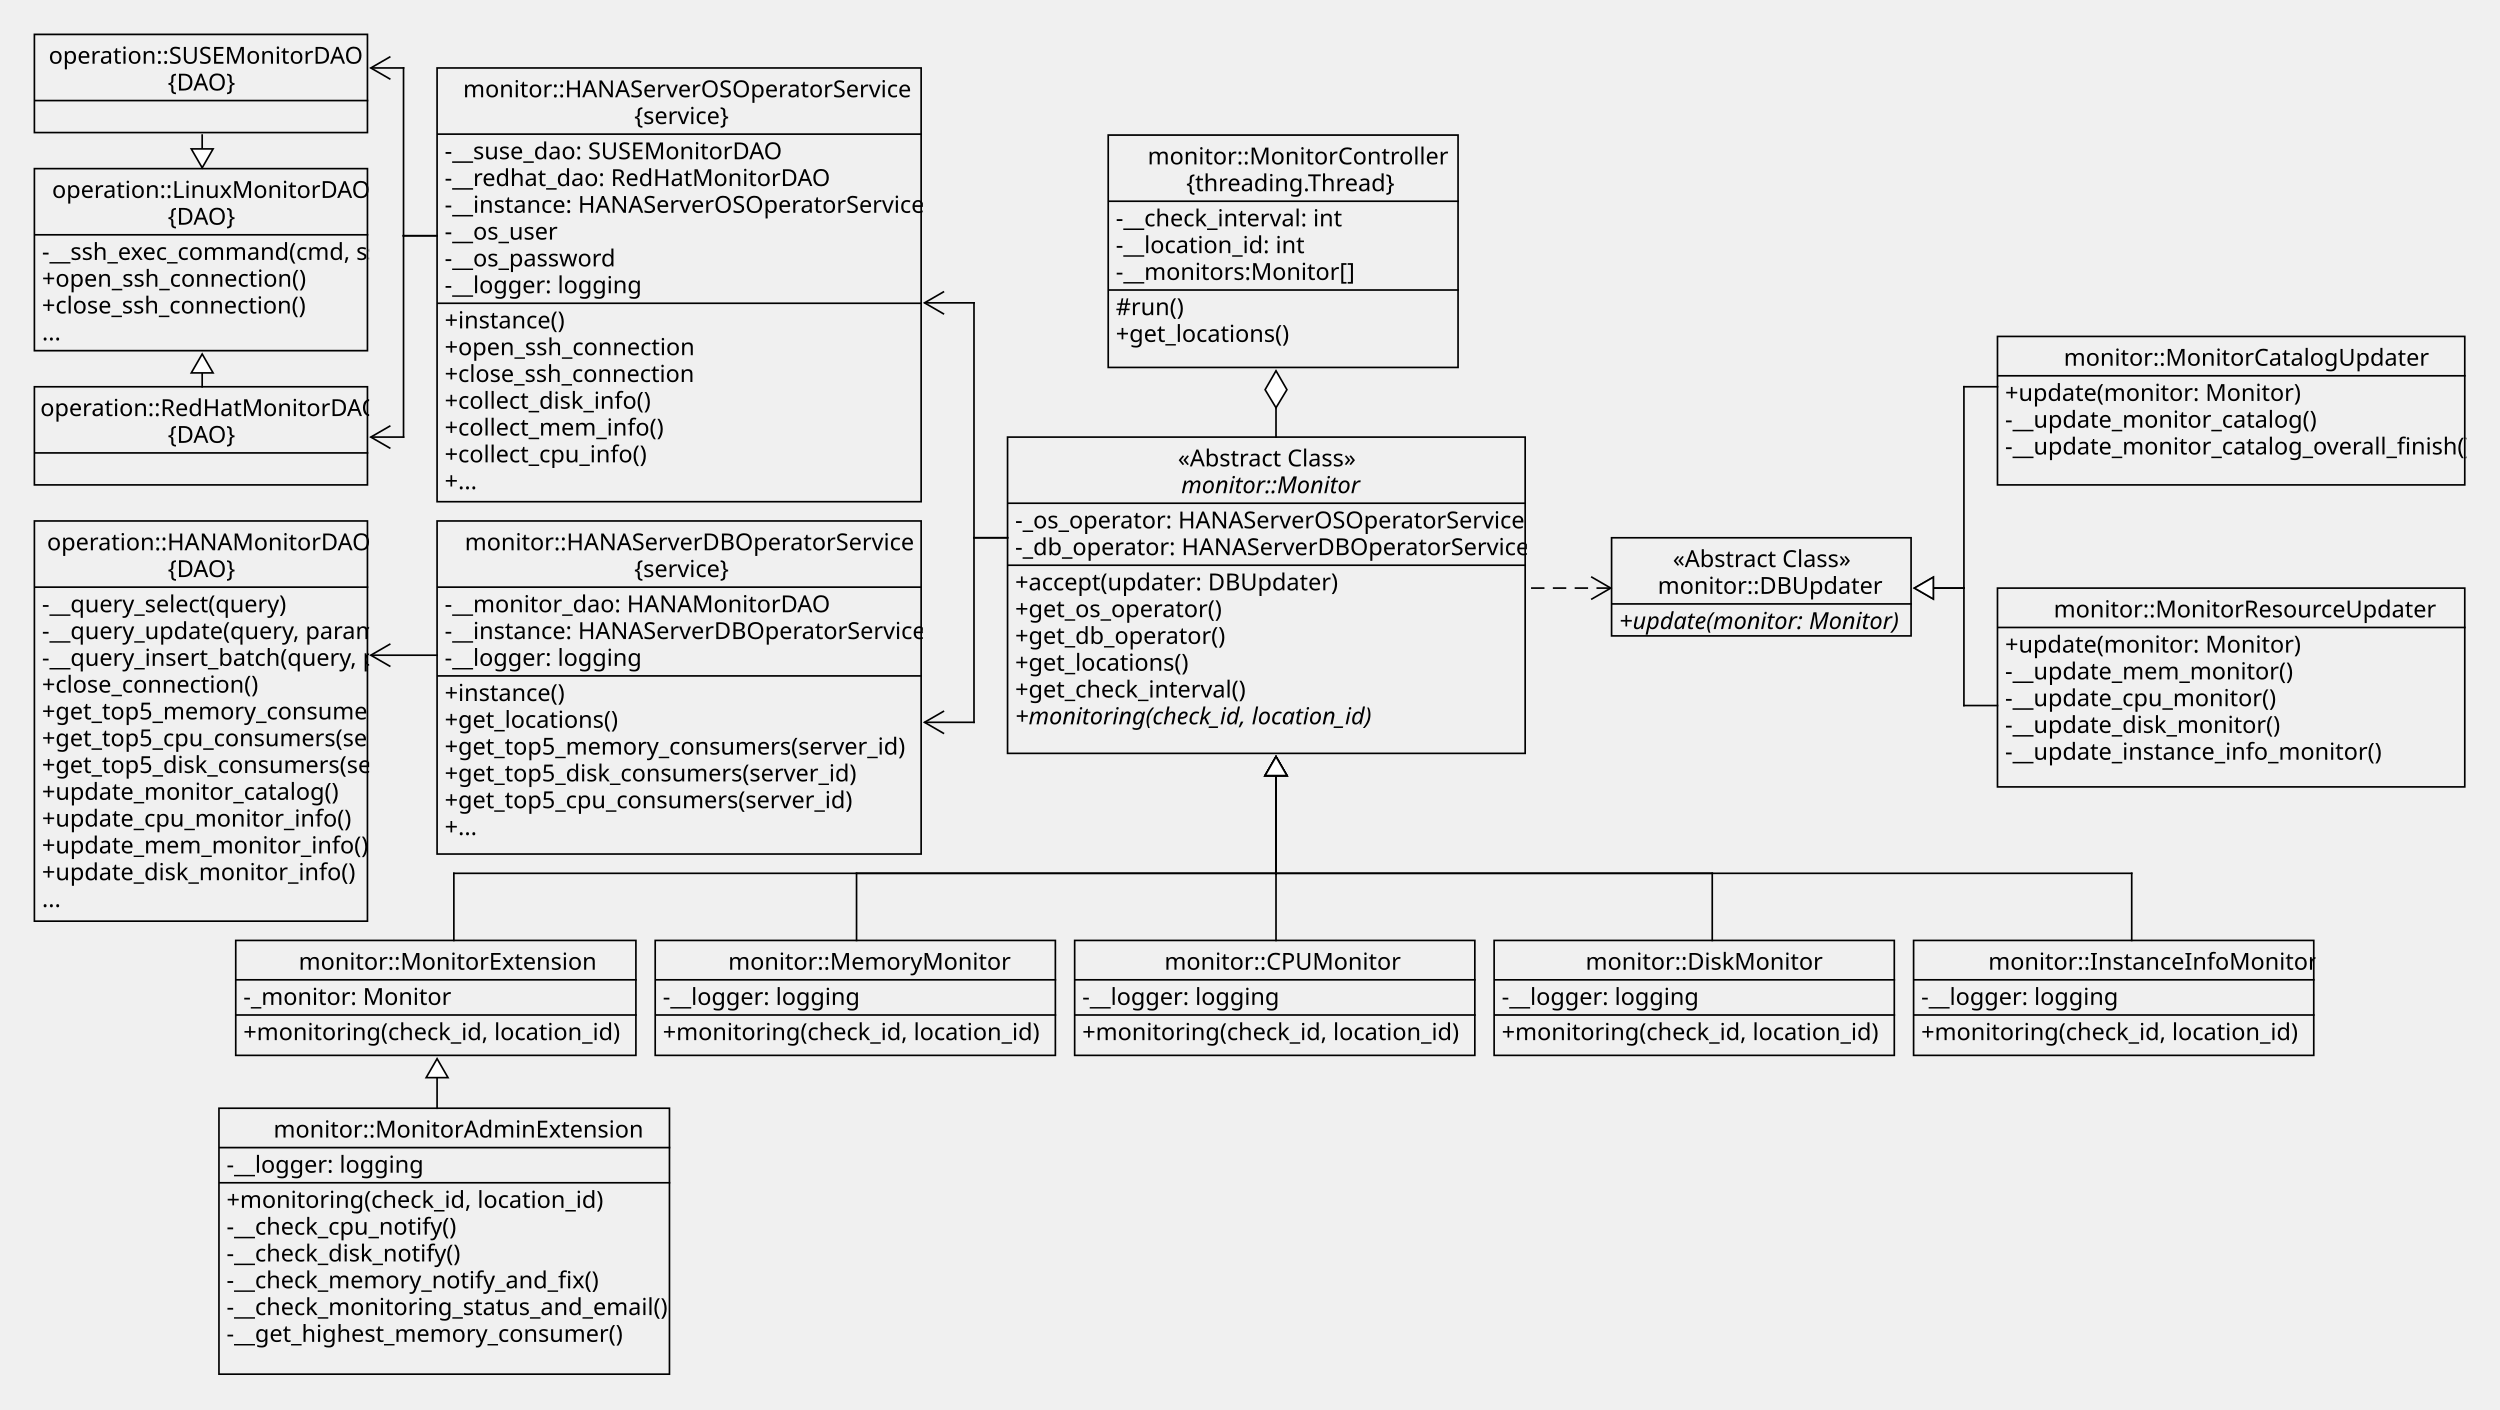
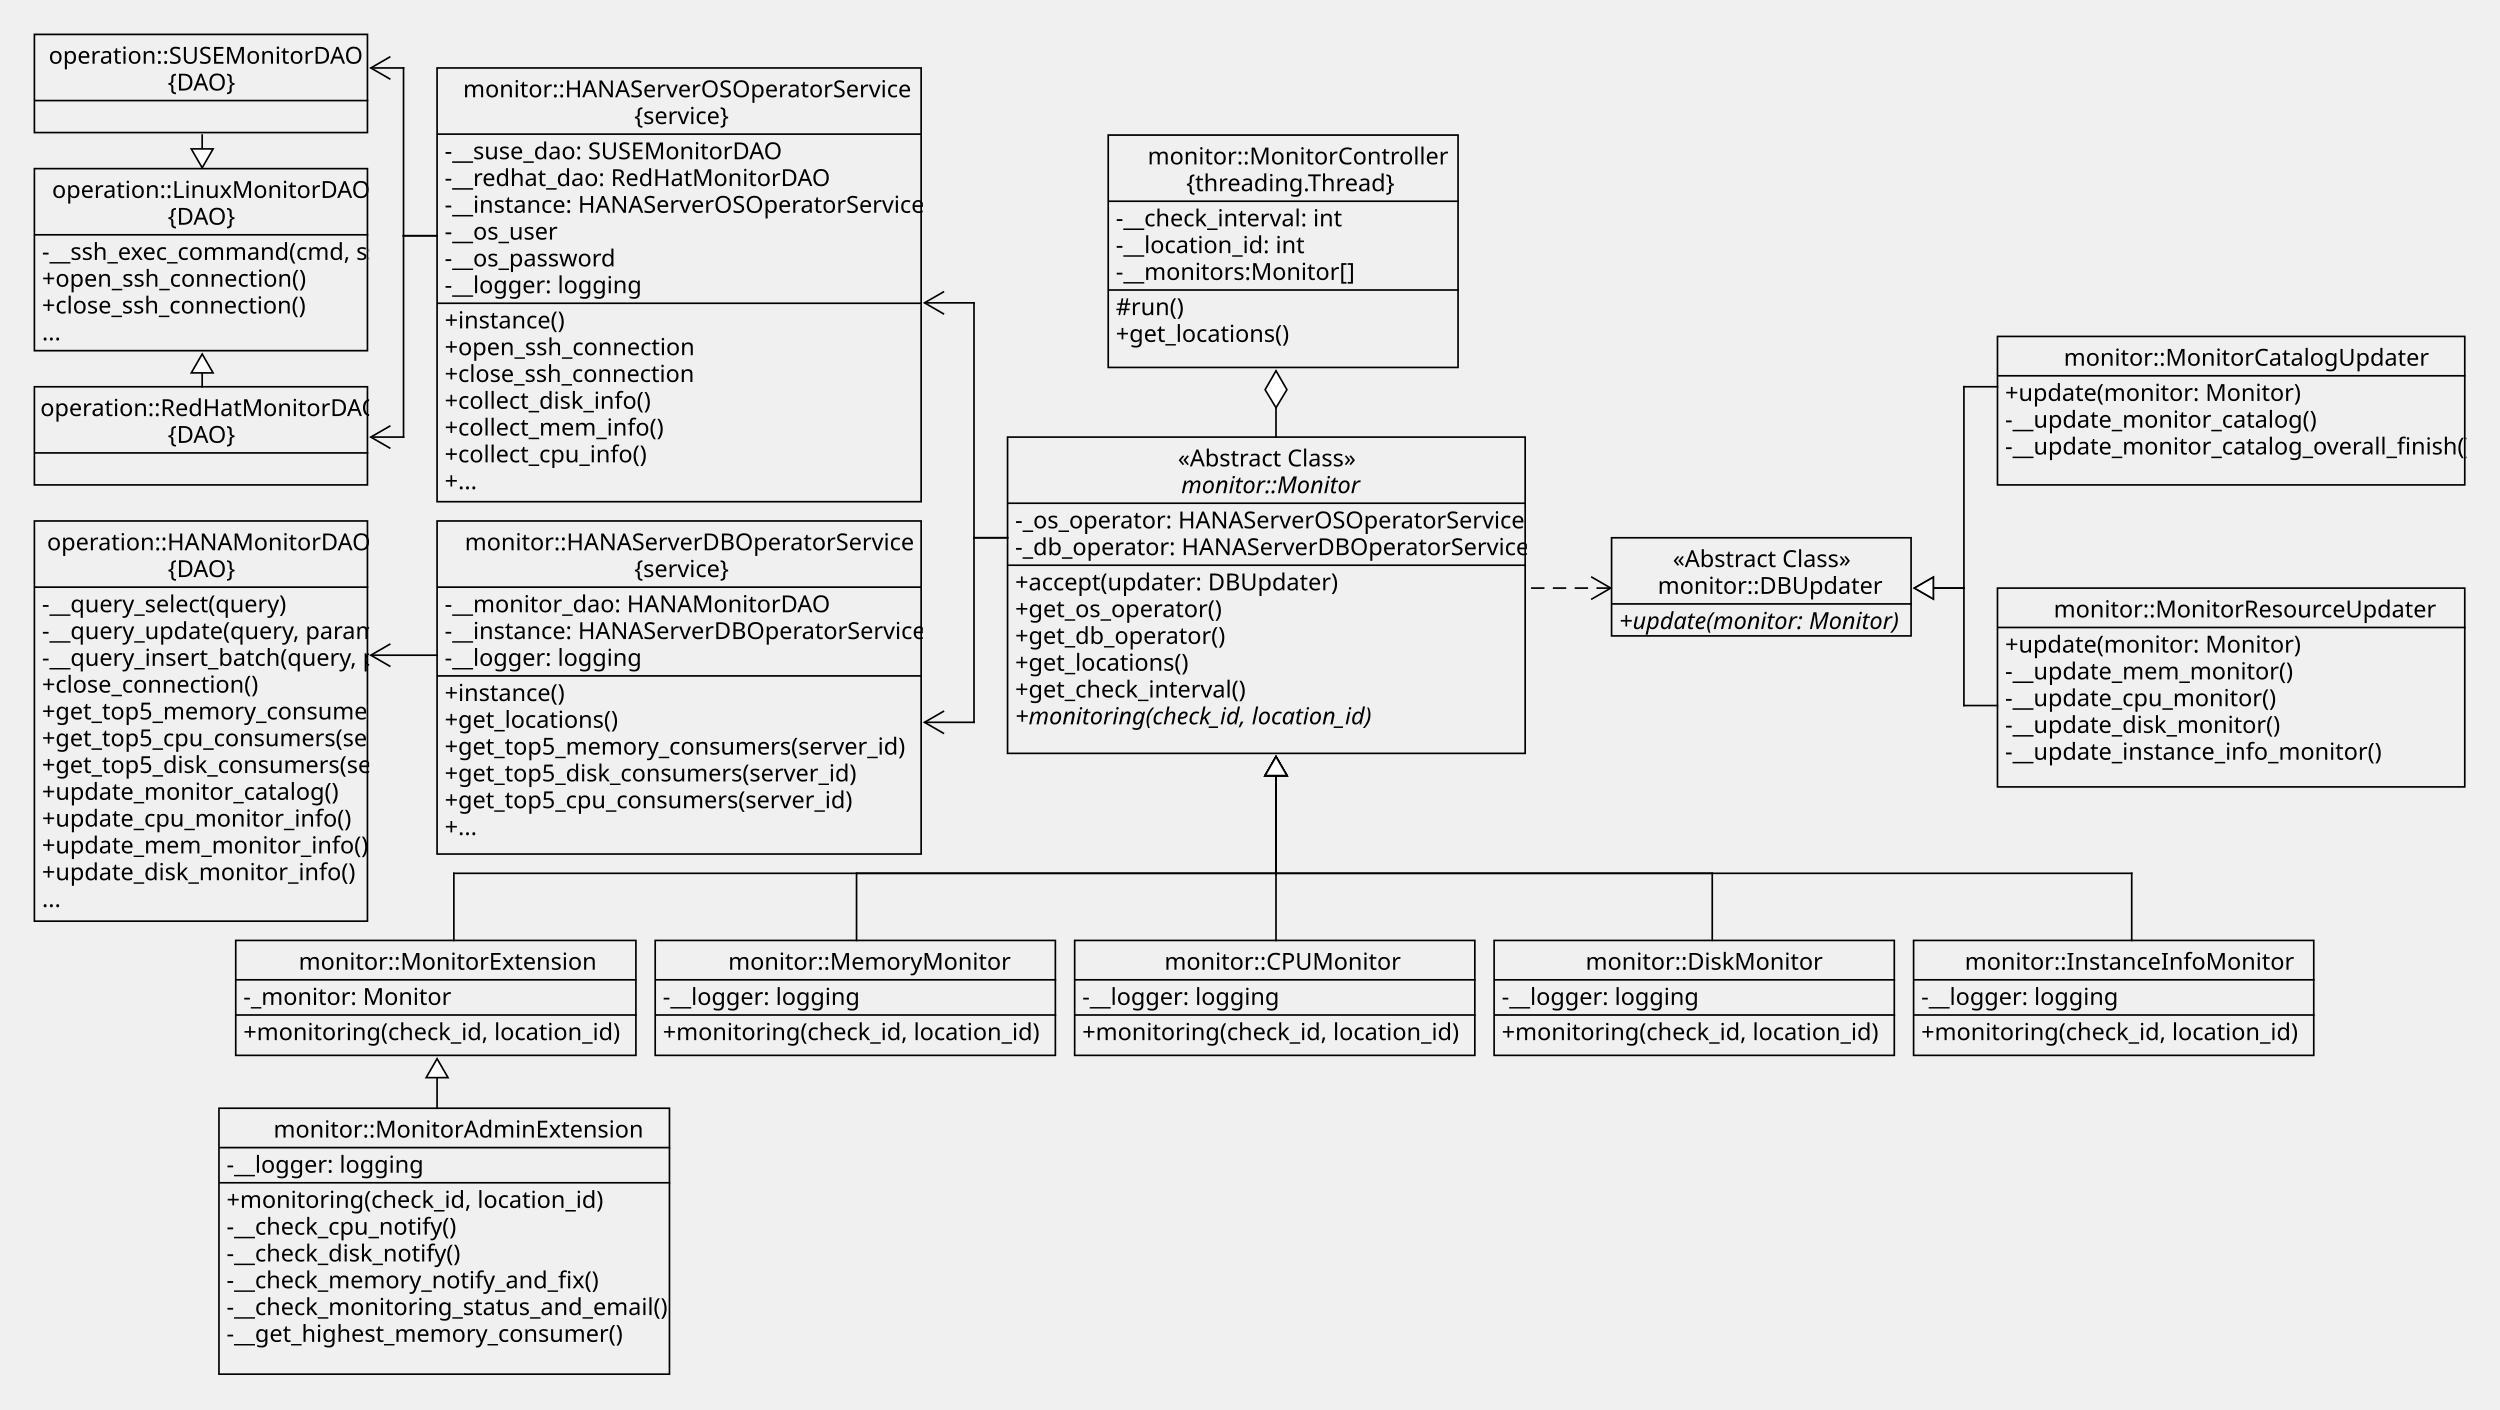
<svg xmlns="http://www.w3.org/2000/svg" fill-opacity="1" color-rendering="auto" color-interpolation="auto" text-rendering="auto" stroke="black" stroke-linecap="square" width="1490" stroke-miterlimit="10" shape-rendering="auto" stroke-opacity="1" fill="black" stroke-dasharray="none" font-weight="normal" stroke-width="1" viewBox="80 40 1490 840" height="840" font-family="'Dialog'" font-style="normal" stroke-linejoin="miter" font-size="12px" stroke-dashoffset="0" image-rendering="auto">
  <defs id="genericDefs" />
  <g>
    <defs id="defs1">
      <clipPath clipPathUnits="userSpaceOnUse" id="clipPath1">
        <path d="M0 0 L2147483647 0 L2147483647 2147483647 L0 2147483647 L0 0 Z" />
      </clipPath>
      <clipPath clipPathUnits="userSpaceOnUse" id="clipPath2">
        <path d="M0 0 L0 60 L200 60 L200 0 Z" />
      </clipPath>
      <clipPath clipPathUnits="userSpaceOnUse" id="clipPath3">
        <path d="M0 0 L0 240 L200 240 L200 0 Z" />
      </clipPath>
      <clipPath clipPathUnits="userSpaceOnUse" id="clipPath4">
        <path d="M0 0 L0 110 L200 110 L200 0 Z" />
      </clipPath>
      <clipPath clipPathUnits="userSpaceOnUse" id="clipPath5">
        <path d="M0 0 L0 200 L290 200 L290 0 Z" />
      </clipPath>
      <clipPath clipPathUnits="userSpaceOnUse" id="clipPath6">
        <path d="M0 0 L0 260 L290 260 L290 0 Z" />
      </clipPath>
      <clipPath clipPathUnits="userSpaceOnUse" id="clipPath7">
        <path d="M0 0 L0 120 L280 120 L280 0 Z" />
      </clipPath>
      <clipPath clipPathUnits="userSpaceOnUse" id="clipPath8">
        <path d="M0 0 L0 90 L280 90 L280 0 Z" />
      </clipPath>
      <clipPath clipPathUnits="userSpaceOnUse" id="clipPath9">
        <path d="M0 0 L0 60 L180 60 L180 0 Z" />
      </clipPath>
      <clipPath clipPathUnits="userSpaceOnUse" id="clipPath10">
        <path d="M0 0 L0 160 L270 160 L270 0 Z" />
      </clipPath>
      <clipPath clipPathUnits="userSpaceOnUse" id="clipPath11">
        <path d="M0 0 L0 70 L240 70 L240 0 Z" />
      </clipPath>
      <clipPath clipPathUnits="userSpaceOnUse" id="clipPath12">
        <path d="M0 0 L0 140 L210 140 L210 0 Z" />
      </clipPath>
      <clipPath clipPathUnits="userSpaceOnUse" id="clipPath13">
        <path d="M0 0 L0 190 L310 190 L310 0 Z" />
      </clipPath>
      <clipPath clipPathUnits="userSpaceOnUse" id="clipPath14">
        <path d="M0 0 L0 50 L30 50 L30 0 Z" />
      </clipPath>
      <clipPath clipPathUnits="userSpaceOnUse" id="clipPath15">
        <path d="M0 0 L0 30 L30 30 L30 0 Z" />
      </clipPath>
      <clipPath clipPathUnits="userSpaceOnUse" id="clipPath16">
        <path d="M0 0 L0 130 L70 130 L70 0 Z" />
      </clipPath>
      <clipPath clipPathUnits="userSpaceOnUse" id="clipPath17">
        <path d="M0 0 L0 150 L70 150 L70 0 Z" />
      </clipPath>
      <clipPath clipPathUnits="userSpaceOnUse" id="clipPath18">
        <path d="M0 0 L0 30 L70 30 L70 0 Z" />
      </clipPath>
      <clipPath clipPathUnits="userSpaceOnUse" id="clipPath19">
        <path d="M0 0 L0 140 L80 140 L80 0 Z" />
      </clipPath>
      <clipPath clipPathUnits="userSpaceOnUse" id="clipPath20">
        <path d="M0 0 L0 170 L80 170 L80 0 Z" />
      </clipPath>
      <clipPath clipPathUnits="userSpaceOnUse" id="clipPath21">
        <path d="M0 0 L0 100 L80 100 L80 0 Z" />
      </clipPath>
      <clipPath clipPathUnits="userSpaceOnUse" id="clipPath22">
        <path d="M0 0 L0 150 L80 150 L80 0 Z" />
      </clipPath>
      <clipPath clipPathUnits="userSpaceOnUse" id="clipPath23">
        <path d="M0 0 L0 30 L80 30 L80 0 Z" />
      </clipPath>
      <clipPath clipPathUnits="userSpaceOnUse" id="clipPath24">
        <path d="M0 0 L0 60 L30 60 L30 0 Z" />
      </clipPath>
      <clipPath clipPathUnits="userSpaceOnUse" id="clipPath25">
        <path d="M0 0 L0 140 L520 140 L520 0 Z" />
      </clipPath>
      <clipPath clipPathUnits="userSpaceOnUse" id="clipPath26">
        <path d="M0 0 L0 70 L30 70 L30 0 Z" />
      </clipPath>
      <clipPath clipPathUnits="userSpaceOnUse" id="clipPath27">
        <path d="M0 0 L0 140 L290 140 L290 0 Z" />
      </clipPath>
      <clipPath clipPathUnits="userSpaceOnUse" id="clipPath28">
        <path d="M0 0 L0 140 L30 140 L30 0 Z" />
      </clipPath>
      <clipPath clipPathUnits="userSpaceOnUse" id="clipPath29">
        <path d="M0 0 L0 140 L540 140 L540 0 Z" />
      </clipPath>
      <clipPath clipPathUnits="userSpaceOnUse" id="clipPath30">
        <path d="M0 0 L0 140 L280 140 L280 0 Z" />
      </clipPath>
    </defs>
    <g fill="rgb(255,255,255)" fill-opacity="0" transform="translate(100,270)" stroke-opacity="0" stroke="rgb(255,255,255)">
      <rect x="0.5" width="198.5" height="58.5" y="0.5" clip-path="url(#clipPath2)" stroke="none" />
    </g>
    <g transform="translate(100,270)">
      <rect fill="none" x="0.5" width="198.5" height="58.5" y="0.5" clip-path="url(#clipPath2)" />
      <text x="4" font-size="14px" y="17.969" clip-path="url(#clipPath2)" font-family="sans-serif" stroke="none" xml:space="preserve">operation::RedHatMonitorDAO</text>
      <text x="80" font-size="14px" y="33.938" clip-path="url(#clipPath2)" font-family="sans-serif" stroke="none" xml:space="preserve">{DAO}</text>
      <path fill="none" d="M1 39.938 L199 39.938" clip-path="url(#clipPath2)" />
    </g>
    <g fill="rgb(255,255,255)" fill-opacity="0" transform="translate(100,60)" stroke-opacity="0" stroke="rgb(255,255,255)">
      <rect x="0.5" width="198.5" height="58.5" y="0.5" clip-path="url(#clipPath2)" stroke="none" />
    </g>
    <g transform="translate(100,60)">
      <rect fill="none" x="0.5" width="198.5" height="58.5" y="0.5" clip-path="url(#clipPath2)" />
      <text x="9" font-size="14px" y="17.969" clip-path="url(#clipPath2)" font-family="sans-serif" stroke="none" xml:space="preserve">operation::SUSEMonitorDAO</text>
      <text x="80" font-size="14px" y="33.938" clip-path="url(#clipPath2)" font-family="sans-serif" stroke="none" xml:space="preserve">{DAO}</text>
      <path fill="none" d="M1 39.938 L199 39.938" clip-path="url(#clipPath2)" />
    </g>
    <g fill="rgb(255,255,255)" fill-opacity="0" transform="translate(100,350)" stroke-opacity="0" stroke="rgb(255,255,255)">
      <rect x="0.5" width="198.5" height="238.5" y="0.5" clip-path="url(#clipPath3)" stroke="none" />
    </g>
    <g transform="translate(100,350)">
      <rect fill="none" x="0.5" width="198.5" height="238.5" y="0.5" clip-path="url(#clipPath3)" />
      <text x="8" font-size="14px" y="17.969" clip-path="url(#clipPath3)" font-family="sans-serif" stroke="none" xml:space="preserve">operation::HANAMonitorDAO</text>
      <text x="80" font-size="14px" y="33.938" clip-path="url(#clipPath3)" font-family="sans-serif" stroke="none" xml:space="preserve">{DAO}</text>
      <path fill="none" d="M1 39.938 L199 39.938" clip-path="url(#clipPath3)" />
      <text x="5" font-size="14px" y="54.906" clip-path="url(#clipPath3)" font-family="sans-serif" stroke="none" xml:space="preserve">-__query_select(query)</text>
      <text x="5" font-size="14px" y="70.875" clip-path="url(#clipPath3)" font-family="sans-serif" stroke="none" xml:space="preserve">-__query_update(query, param)</text>
      <text x="5" font-size="14px" y="86.844" clip-path="url(#clipPath3)" font-family="sans-serif" stroke="none" xml:space="preserve">-__query_insert_batch(query, param)</text>
      <text x="5" font-size="14px" y="102.812" clip-path="url(#clipPath3)" font-family="sans-serif" stroke="none" xml:space="preserve">+close_connection()</text>
      <text x="5" font-size="14px" y="118.781" clip-path="url(#clipPath3)" font-family="sans-serif" stroke="none" xml:space="preserve">+get_top5_memory_consumers(server_id)</text>
      <text x="5" font-size="14px" y="134.75" clip-path="url(#clipPath3)" font-family="sans-serif" stroke="none" xml:space="preserve">+get_top5_cpu_consumers(server_id)</text>
      <text x="5" font-size="14px" y="150.719" clip-path="url(#clipPath3)" font-family="sans-serif" stroke="none" xml:space="preserve">+get_top5_disk_consumers(server_id)</text>
      <text x="5" font-size="14px" y="166.688" clip-path="url(#clipPath3)" font-family="sans-serif" stroke="none" xml:space="preserve">+update_monitor_catalog()</text>
      <text x="5" font-size="14px" y="182.656" clip-path="url(#clipPath3)" font-family="sans-serif" stroke="none" xml:space="preserve">+update_cpu_monitor_info()</text>
      <text x="5" font-size="14px" y="198.625" clip-path="url(#clipPath3)" font-family="sans-serif" stroke="none" xml:space="preserve">+update_mem_monitor_info()</text>
      <text x="5" font-size="14px" y="214.594" clip-path="url(#clipPath3)" font-family="sans-serif" stroke="none" xml:space="preserve">+update_disk_monitor_info()</text>
      <text x="5" font-size="14px" y="230.562" clip-path="url(#clipPath3)" font-family="sans-serif" stroke="none" xml:space="preserve">...</text>
    </g>
    <g fill="rgb(255,255,255)" fill-opacity="0" transform="translate(100,140)" stroke-opacity="0" stroke="rgb(255,255,255)">
      <rect x="0.5" width="198.5" height="108.5" y="0.5" clip-path="url(#clipPath4)" stroke="none" />
    </g>
    <g transform="translate(100,140)">
      <rect fill="none" x="0.5" width="198.5" height="108.5" y="0.5" clip-path="url(#clipPath4)" />
      <text x="11" font-size="14px" y="17.969" clip-path="url(#clipPath4)" font-family="sans-serif" stroke="none" xml:space="preserve">operation::LinuxMonitorDAO</text>
      <text x="80" font-size="14px" y="33.938" clip-path="url(#clipPath4)" font-family="sans-serif" stroke="none" xml:space="preserve">{DAO}</text>
      <path fill="none" d="M1 39.938 L199 39.938" clip-path="url(#clipPath4)" />
      <text x="5" font-size="14px" y="54.906" clip-path="url(#clipPath4)" font-family="sans-serif" stroke="none" xml:space="preserve">-__ssh_exec_command(cmd, ssh)</text>
      <text x="5" font-size="14px" y="70.875" clip-path="url(#clipPath4)" font-family="sans-serif" stroke="none" xml:space="preserve">+open_ssh_connection()</text>
      <text x="5" font-size="14px" y="86.844" clip-path="url(#clipPath4)" font-family="sans-serif" stroke="none" xml:space="preserve">+close_ssh_connection()</text>
      <text x="5" font-size="14px" y="102.812" clip-path="url(#clipPath4)" font-family="sans-serif" stroke="none" xml:space="preserve">...</text>
    </g>
    <g fill="rgb(255,255,255)" fill-opacity="0" transform="translate(340,350)" stroke-opacity="0" stroke="rgb(255,255,255)">
      <rect x="0.5" width="288.5" height="198.5" y="0.5" clip-path="url(#clipPath5)" stroke="none" />
    </g>
    <g transform="translate(340,350)">
      <rect fill="none" x="0.5" width="288.5" height="198.5" y="0.5" clip-path="url(#clipPath5)" />
      <text x="17" font-size="14px" y="17.969" clip-path="url(#clipPath5)" font-family="sans-serif" stroke="none" xml:space="preserve">monitor::HANAServerDBOperatorService</text>
      <text x="118" font-size="14px" y="33.938" clip-path="url(#clipPath5)" font-family="sans-serif" stroke="none" xml:space="preserve">{service}</text>
      <path fill="none" d="M1 39.938 L289 39.938" clip-path="url(#clipPath5)" />
      <text x="5" font-size="14px" y="54.906" clip-path="url(#clipPath5)" font-family="sans-serif" stroke="none" xml:space="preserve">-__monitor_dao: HANAMonitorDAO</text>
      <text x="5" font-size="14px" y="70.875" clip-path="url(#clipPath5)" font-family="sans-serif" stroke="none" xml:space="preserve">-__instance: HANAServerDBOperatorService</text>
      <text x="5" font-size="14px" y="86.844" clip-path="url(#clipPath5)" font-family="sans-serif" stroke="none" xml:space="preserve">-__logger: logging</text>
      <path fill="none" d="M1 92.844 L289 92.844" clip-path="url(#clipPath5)" />
      <text x="5" font-size="14px" y="107.812" clip-path="url(#clipPath5)" font-family="sans-serif" stroke="none" xml:space="preserve">+instance()</text>
      <text x="5" font-size="14px" y="123.781" clip-path="url(#clipPath5)" font-family="sans-serif" stroke="none" xml:space="preserve">+get_locations()</text>
      <text x="5" font-size="14px" y="139.75" clip-path="url(#clipPath5)" font-family="sans-serif" stroke="none" xml:space="preserve">+get_top5_memory_consumers(server_id)</text>
      <text x="5" font-size="14px" y="155.719" clip-path="url(#clipPath5)" font-family="sans-serif" stroke="none" xml:space="preserve">+get_top5_disk_consumers(server_id)</text>
      <text x="5" font-size="14px" y="171.688" clip-path="url(#clipPath5)" font-family="sans-serif" stroke="none" xml:space="preserve">+get_top5_cpu_consumers(server_id)</text>
      <text x="5" font-size="14px" y="187.656" clip-path="url(#clipPath5)" font-family="sans-serif" stroke="none" xml:space="preserve">+...</text>
    </g>
    <g fill="rgb(255,255,255)" fill-opacity="0" transform="translate(340,80)" stroke-opacity="0" stroke="rgb(255,255,255)">
      <rect x="0.5" width="288.5" height="258.5" y="0.5" clip-path="url(#clipPath6)" stroke="none" />
    </g>
    <g transform="translate(340,80)">
      <rect fill="none" x="0.5" width="288.5" height="258.5" y="0.5" clip-path="url(#clipPath6)" />
      <text x="16" font-size="14px" y="17.969" clip-path="url(#clipPath6)" font-family="sans-serif" stroke="none" xml:space="preserve">monitor::HANAServerOSOperatorService</text>
      <text x="118" font-size="14px" y="33.938" clip-path="url(#clipPath6)" font-family="sans-serif" stroke="none" xml:space="preserve">{service}</text>
      <path fill="none" d="M1 39.938 L289 39.938" clip-path="url(#clipPath6)" />
      <text x="5" font-size="14px" y="54.906" clip-path="url(#clipPath6)" font-family="sans-serif" stroke="none" xml:space="preserve">-__suse_dao: SUSEMonitorDAO</text>
      <text x="5" font-size="14px" y="70.875" clip-path="url(#clipPath6)" font-family="sans-serif" stroke="none" xml:space="preserve">-__redhat_dao: RedHatMonitorDAO</text>
      <text x="5" font-size="14px" y="86.844" clip-path="url(#clipPath6)" font-family="sans-serif" stroke="none" xml:space="preserve">-__instance: HANAServerOSOperatorService</text>
      <text x="5" font-size="14px" y="102.812" clip-path="url(#clipPath6)" font-family="sans-serif" stroke="none" xml:space="preserve">-__os_user</text>
      <text x="5" font-size="14px" y="118.781" clip-path="url(#clipPath6)" font-family="sans-serif" stroke="none" xml:space="preserve">-__os_password</text>
      <text x="5" font-size="14px" y="134.75" clip-path="url(#clipPath6)" font-family="sans-serif" stroke="none" xml:space="preserve">-__logger: logging</text>
      <path fill="none" d="M1 140.75 L289 140.75" clip-path="url(#clipPath6)" />
      <text x="5" font-size="14px" y="155.719" clip-path="url(#clipPath6)" font-family="sans-serif" stroke="none" xml:space="preserve">+instance()</text>
      <text x="5" font-size="14px" y="171.688" clip-path="url(#clipPath6)" font-family="sans-serif" stroke="none" xml:space="preserve">+open_ssh_connection</text>
      <text x="5" font-size="14px" y="187.656" clip-path="url(#clipPath6)" font-family="sans-serif" stroke="none" xml:space="preserve">+close_ssh_connection</text>
      <text x="5" font-size="14px" y="203.625" clip-path="url(#clipPath6)" font-family="sans-serif" stroke="none" xml:space="preserve">+collect_disk_info()</text>
      <text x="5" font-size="14px" y="219.594" clip-path="url(#clipPath6)" font-family="sans-serif" stroke="none" xml:space="preserve">+collect_mem_info()</text>
      <text x="5" font-size="14px" y="235.562" clip-path="url(#clipPath6)" font-family="sans-serif" stroke="none" xml:space="preserve">+collect_cpu_info()</text>
      <text x="5" font-size="14px" y="251.531" clip-path="url(#clipPath6)" font-family="sans-serif" stroke="none" xml:space="preserve">+...</text>
    </g>
    <g fill="rgb(255,255,255)" fill-opacity="0" transform="translate(1270,390)" stroke-opacity="0" stroke="rgb(255,255,255)">
      <rect x="0.5" width="278.5" height="118.5" y="0.5" clip-path="url(#clipPath7)" stroke="none" />
    </g>
    <g transform="translate(1270,390)">
      <rect fill="none" x="0.5" width="278.5" height="118.5" y="0.5" clip-path="url(#clipPath7)" />
      <text x="34" font-size="14px" y="17.969" clip-path="url(#clipPath7)" font-family="sans-serif" stroke="none" xml:space="preserve">monitor::MonitorResourceUpdater</text>
      <path fill="none" d="M1 23.969 L279 23.969" clip-path="url(#clipPath7)" />
      <text x="5" font-size="14px" y="38.938" clip-path="url(#clipPath7)" font-family="sans-serif" stroke="none" xml:space="preserve">+update(monitor: Monitor)</text>
      <text x="5" font-size="14px" y="54.906" clip-path="url(#clipPath7)" font-family="sans-serif" stroke="none" xml:space="preserve">-__update_mem_monitor()</text>
      <text x="5" font-size="14px" y="70.875" clip-path="url(#clipPath7)" font-family="sans-serif" stroke="none" xml:space="preserve">-__update_cpu_monitor()</text>
      <text x="5" font-size="14px" y="86.844" clip-path="url(#clipPath7)" font-family="sans-serif" stroke="none" xml:space="preserve">-__update_disk_monitor()</text>
      <text x="5" font-size="14px" y="102.812" clip-path="url(#clipPath7)" font-family="sans-serif" stroke="none" xml:space="preserve">-__update_instance_info_monitor()</text>
    </g>
    <g fill="rgb(255,255,255)" fill-opacity="0" transform="translate(1270,240)" stroke-opacity="0" stroke="rgb(255,255,255)">
      <rect x="0.5" width="278.5" height="88.5" y="0.5" clip-path="url(#clipPath8)" stroke="none" />
    </g>
    <g transform="translate(1270,240)">
      <rect fill="none" x="0.5" width="278.5" height="88.5" y="0.5" clip-path="url(#clipPath8)" />
      <text x="40" font-size="14px" y="17.969" clip-path="url(#clipPath8)" font-family="sans-serif" stroke="none" xml:space="preserve">monitor::MonitorCatalogUpdater</text>
      <path fill="none" d="M1 23.969 L279 23.969" clip-path="url(#clipPath8)" />
      <text x="5" font-size="14px" y="38.938" clip-path="url(#clipPath8)" font-family="sans-serif" stroke="none" xml:space="preserve">+update(monitor: Monitor)</text>
      <text x="5" font-size="14px" y="54.906" clip-path="url(#clipPath8)" font-family="sans-serif" stroke="none" xml:space="preserve">-__update_monitor_catalog()</text>
      <text x="5" font-size="14px" y="70.875" clip-path="url(#clipPath8)" font-family="sans-serif" stroke="none" xml:space="preserve">-__update_monitor_catalog_overall_finish()</text>
    </g>
    <g fill="rgb(255,255,255)" fill-opacity="0" transform="translate(1040,360)" stroke-opacity="0" stroke="rgb(255,255,255)">
      <rect x="0.5" width="178.5" height="58.5" y="0.5" clip-path="url(#clipPath9)" stroke="none" />
    </g>
    <g transform="translate(1040,360)">
      <rect fill="none" x="0.5" width="178.5" height="58.5" y="0.5" clip-path="url(#clipPath9)" />
      <text x="37" font-size="14px" y="17.969" clip-path="url(#clipPath9)" font-family="sans-serif" stroke="none" xml:space="preserve">«Abstract Class»</text>
      <text x="28" font-size="14px" y="33.938" clip-path="url(#clipPath9)" font-family="sans-serif" stroke="none" xml:space="preserve">monitor::DBUpdater</text>
      <path fill="none" d="M1 39.938 L179 39.938" clip-path="url(#clipPath9)" />
      <text x="5" font-size="14px" y="54.906" clip-path="url(#clipPath9)" font-family="sans-serif" font-style="italic" stroke="none" xml:space="preserve">+update(monitor: Monitor)</text>
    </g>
    <g fill="rgb(255,255,255)" fill-opacity="0" transform="translate(210,700)" stroke-opacity="0" stroke="rgb(255,255,255)">
      <rect x="0.5" width="268.5" height="158.5" y="0.5" clip-path="url(#clipPath10)" stroke="none" />
    </g>
    <g transform="translate(210,700)">
      <rect fill="none" x="0.5" width="268.5" height="158.5" y="0.5" clip-path="url(#clipPath10)" />
      <text x="33" font-size="14px" y="17.969" clip-path="url(#clipPath10)" font-family="sans-serif" stroke="none" xml:space="preserve">monitor::MonitorAdminExtension</text>
      <path fill="none" d="M1 23.969 L269 23.969" clip-path="url(#clipPath10)" />
      <text x="5" font-size="14px" y="38.938" clip-path="url(#clipPath10)" font-family="sans-serif" stroke="none" xml:space="preserve">-__logger: logging</text>
      <path fill="none" d="M1 44.938 L269 44.938" clip-path="url(#clipPath10)" />
      <text x="5" font-size="14px" y="59.906" clip-path="url(#clipPath10)" font-family="sans-serif" stroke="none" xml:space="preserve">+monitoring(check_id, location_id)</text>
      <text x="5" font-size="14px" y="75.875" clip-path="url(#clipPath10)" font-family="sans-serif" stroke="none" xml:space="preserve">-__check_cpu_notify()</text>
      <text x="5" font-size="14px" y="91.844" clip-path="url(#clipPath10)" font-family="sans-serif" stroke="none" xml:space="preserve">-__check_disk_notify()</text>
      <text x="5" font-size="14px" y="107.812" clip-path="url(#clipPath10)" font-family="sans-serif" stroke="none" xml:space="preserve">-__check_memory_notify_and_fix()</text>
      <text x="5" font-size="14px" y="123.781" clip-path="url(#clipPath10)" font-family="sans-serif" stroke="none" xml:space="preserve">-__check_monitoring_status_and_email()</text>
      <text x="5" font-size="14px" y="139.75" clip-path="url(#clipPath10)" font-family="sans-serif" stroke="none" xml:space="preserve">-__get_highest_memory_consumer()</text>
    </g>
    <g fill="rgb(255,255,255)" fill-opacity="0" transform="translate(220,600)" stroke-opacity="0" stroke="rgb(255,255,255)">
      <rect x="0.5" width="238.5" height="68.5" y="0.5" clip-path="url(#clipPath11)" stroke="none" />
    </g>
    <g transform="translate(220,600)">
      <rect fill="none" x="0.5" width="238.5" height="68.5" y="0.5" clip-path="url(#clipPath11)" />
      <text x="38" font-size="14px" y="17.969" clip-path="url(#clipPath11)" font-family="sans-serif" stroke="none" xml:space="preserve">monitor::MonitorExtension</text>
      <path fill="none" d="M1 23.969 L239 23.969" clip-path="url(#clipPath11)" />
      <text x="5" font-size="14px" y="38.938" clip-path="url(#clipPath11)" font-family="sans-serif" stroke="none" xml:space="preserve">-_monitor: Monitor</text>
      <path fill="none" d="M1 44.938 L239 44.938" clip-path="url(#clipPath11)" />
      <text x="5" font-size="14px" y="59.906" clip-path="url(#clipPath11)" font-family="sans-serif" stroke="none" xml:space="preserve">+monitoring(check_id, location_id)</text>
    </g>
    <g fill="rgb(255,255,255)" fill-opacity="0" transform="translate(740,120)" stroke-opacity="0" stroke="rgb(255,255,255)">
      <rect x="0.5" width="208.5" height="138.5" y="0.5" clip-path="url(#clipPath12)" stroke="none" />
    </g>
    <g transform="translate(740,120)">
      <rect fill="none" x="0.5" width="208.5" height="138.5" y="0.5" clip-path="url(#clipPath12)" />
      <text x="24" font-size="14px" y="17.969" clip-path="url(#clipPath12)" font-family="sans-serif" stroke="none" xml:space="preserve">monitor::MonitorController</text>
      <text x="47" font-size="14px" y="33.938" clip-path="url(#clipPath12)" font-family="sans-serif" stroke="none" xml:space="preserve">{threading.Thread}</text>
      <path fill="none" d="M1 39.938 L209 39.938" clip-path="url(#clipPath12)" />
      <text x="5" font-size="14px" y="54.906" clip-path="url(#clipPath12)" font-family="sans-serif" stroke="none" xml:space="preserve">-__check_interval: int</text>
      <text x="5" font-size="14px" y="70.875" clip-path="url(#clipPath12)" font-family="sans-serif" stroke="none" xml:space="preserve">-__location_id: int</text>
      <text x="5" font-size="14px" y="86.844" clip-path="url(#clipPath12)" font-family="sans-serif" stroke="none" xml:space="preserve">-__monitors:Monitor[]</text>
      <path fill="none" d="M1 92.844 L209 92.844" clip-path="url(#clipPath12)" />
      <text x="5" font-size="14px" y="107.812" clip-path="url(#clipPath12)" font-family="sans-serif" stroke="none" xml:space="preserve">#run()</text>
      <text x="5" font-size="14px" y="123.781" clip-path="url(#clipPath12)" font-family="sans-serif" stroke="none" xml:space="preserve">+get_locations()</text>
    </g>
    <g fill="rgb(255,255,255)" fill-opacity="0" transform="translate(970,600)" stroke-opacity="0" stroke="rgb(255,255,255)">
      <rect x="0.5" width="238.5" height="68.5" y="0.5" clip-path="url(#clipPath11)" stroke="none" />
    </g>
    <g transform="translate(970,600)">
      <rect fill="none" x="0.5" width="238.5" height="68.5" y="0.5" clip-path="url(#clipPath11)" />
      <text x="55" font-size="14px" y="17.969" clip-path="url(#clipPath11)" font-family="sans-serif" stroke="none" xml:space="preserve">monitor::DiskMonitor</text>
      <path fill="none" d="M1 23.969 L239 23.969" clip-path="url(#clipPath11)" />
      <text x="5" font-size="14px" y="38.938" clip-path="url(#clipPath11)" font-family="sans-serif" stroke="none" xml:space="preserve">-__logger: logging</text>
      <path fill="none" d="M1 44.938 L239 44.938" clip-path="url(#clipPath11)" />
      <text x="5" font-size="14px" y="59.906" clip-path="url(#clipPath11)" font-family="sans-serif" stroke="none" xml:space="preserve">+monitoring(check_id, location_id)</text>
    </g>
    <g fill="rgb(255,255,255)" fill-opacity="0" transform="translate(1220,600)" stroke-opacity="0" stroke="rgb(255,255,255)">
      <rect x="0.5" width="238.5" height="68.5" y="0.5" clip-path="url(#clipPath11)" stroke="none" />
    </g>
    <g transform="translate(1220,600)">
      <rect fill="none" x="0.5" width="238.5" height="68.5" y="0.5" clip-path="url(#clipPath11)" />
-       <text x="45" font-size="14px" y="17.969" clip-path="url(#clipPath11)" font-family="sans-serif" stroke="none" xml:space="preserve">monitor::InstanceInfoMonitor</text>
+       <text x="31" font-size="14px" y="17.969" clip-path="url(#clipPath11)" font-family="sans-serif" stroke="none" xml:space="preserve">monitor::InstanceInfoMonitor</text>
      <path fill="none" d="M1 23.969 L239 23.969" clip-path="url(#clipPath11)" />
      <text x="5" font-size="14px" y="38.938" clip-path="url(#clipPath11)" font-family="sans-serif" stroke="none" xml:space="preserve">-__logger: logging</text>
      <path fill="none" d="M1 44.938 L239 44.938" clip-path="url(#clipPath11)" />
      <text x="5" font-size="14px" y="59.906" clip-path="url(#clipPath11)" font-family="sans-serif" stroke="none" xml:space="preserve">+monitoring(check_id, location_id)</text>
    </g>
    <g fill="rgb(255,255,255)" fill-opacity="0" transform="translate(470,600)" stroke-opacity="0" stroke="rgb(255,255,255)">
      <rect x="0.5" width="238.5" height="68.5" y="0.5" clip-path="url(#clipPath11)" stroke="none" />
    </g>
    <g transform="translate(470,600)">
      <rect fill="none" x="0.5" width="238.5" height="68.5" y="0.5" clip-path="url(#clipPath11)" />
      <text x="44" font-size="14px" y="17.969" clip-path="url(#clipPath11)" font-family="sans-serif" stroke="none" xml:space="preserve">monitor::MemoryMonitor</text>
      <path fill="none" d="M1 23.969 L239 23.969" clip-path="url(#clipPath11)" />
      <text x="5" font-size="14px" y="38.938" clip-path="url(#clipPath11)" font-family="sans-serif" stroke="none" xml:space="preserve">-__logger: logging</text>
      <path fill="none" d="M1 44.938 L239 44.938" clip-path="url(#clipPath11)" />
      <text x="5" font-size="14px" y="59.906" clip-path="url(#clipPath11)" font-family="sans-serif" stroke="none" xml:space="preserve">+monitoring(check_id, location_id)</text>
    </g>
    <g fill="rgb(255,255,255)" fill-opacity="0" transform="translate(720,600)" stroke-opacity="0" stroke="rgb(255,255,255)">
      <rect x="0.5" width="238.5" height="68.5" y="0.5" clip-path="url(#clipPath11)" stroke="none" />
    </g>
    <g transform="translate(720,600)">
      <rect fill="none" x="0.5" width="238.5" height="68.5" y="0.5" clip-path="url(#clipPath11)" />
      <text x="54" font-size="14px" y="17.969" clip-path="url(#clipPath11)" font-family="sans-serif" stroke="none" xml:space="preserve">monitor::CPUMonitor</text>
      <path fill="none" d="M1 23.969 L239 23.969" clip-path="url(#clipPath11)" />
      <text x="5" font-size="14px" y="38.938" clip-path="url(#clipPath11)" font-family="sans-serif" stroke="none" xml:space="preserve">-__logger: logging</text>
      <path fill="none" d="M1 44.938 L239 44.938" clip-path="url(#clipPath11)" />
      <text x="5" font-size="14px" y="59.906" clip-path="url(#clipPath11)" font-family="sans-serif" stroke="none" xml:space="preserve">+monitoring(check_id, location_id)</text>
    </g>
    <g fill="rgb(255,255,255)" fill-opacity="0" transform="translate(680,300)" stroke-opacity="0" stroke="rgb(255,255,255)">
      <rect x="0.5" width="308.5" height="188.5" y="0.5" clip-path="url(#clipPath13)" stroke="none" />
    </g>
    <g transform="translate(680,300)">
      <rect fill="none" x="0.5" width="308.5" height="188.5" y="0.5" clip-path="url(#clipPath13)" />
      <text x="102" font-size="14px" y="17.969" clip-path="url(#clipPath13)" font-family="sans-serif" stroke="none" xml:space="preserve">«Abstract Class»</text>
      <text x="104" font-size="14px" y="33.938" clip-path="url(#clipPath13)" font-family="sans-serif" font-style="italic" stroke="none" xml:space="preserve">monitor::Monitor</text>
      <path fill="none" d="M1 39.938 L309 39.938" clip-path="url(#clipPath13)" />
      <text x="5" font-size="14px" y="54.906" clip-path="url(#clipPath13)" font-family="sans-serif" stroke="none" xml:space="preserve">-_os_operator: HANAServerOSOperatorService</text>
      <text x="5" font-size="14px" y="70.875" clip-path="url(#clipPath13)" font-family="sans-serif" stroke="none" xml:space="preserve">-_db_operator: HANAServerDBOperatorService</text>
      <path fill="none" d="M1 76.875 L309 76.875" clip-path="url(#clipPath13)" />
      <text x="5" font-size="14px" y="91.844" clip-path="url(#clipPath13)" font-family="sans-serif" stroke="none" xml:space="preserve">+accept(updater: DBUpdater)</text>
      <text x="5" font-size="14px" y="107.812" clip-path="url(#clipPath13)" font-family="sans-serif" stroke="none" xml:space="preserve">+get_os_operator()</text>
      <text x="5" font-size="14px" y="123.781" clip-path="url(#clipPath13)" font-family="sans-serif" stroke="none" xml:space="preserve">+get_db_operator()</text>
      <text x="5" font-size="14px" y="139.75" clip-path="url(#clipPath13)" font-family="sans-serif" stroke="none" xml:space="preserve">+get_locations()</text>
      <text x="5" font-size="14px" y="155.719" clip-path="url(#clipPath13)" font-family="sans-serif" stroke="none" xml:space="preserve">+get_check_interval()</text>
      <text x="5" font-size="14px" y="171.688" clip-path="url(#clipPath13)" font-family="sans-serif" font-style="italic" stroke="none" xml:space="preserve">+monitoring(check_id, location_id)</text>
    </g>
    <g transform="translate(190,240)">
      <path fill="none" d="M10.5 11.5 L10.5 30.5" clip-path="url(#clipPath14)" />
      <path fill="white" d="M4 22.258 L10.5 11 L17 22.258 Z" clip-path="url(#clipPath14)" stroke="none" />
      <path fill="none" d="M4 22.258 L10.5 11 L17 22.258 Z" clip-path="url(#clipPath14)" />
    </g>
    <g transform="translate(180,240)">
      <path fill="none" d="M� � L10.5 10.5" clip-path="url(#clipPath15)" />
      <path fill="white" d="M� � L� � L� � Z" clip-path="url(#clipPath15)" stroke="none" />
      <path fill="none" d="M� � L� � L� � Z" clip-path="url(#clipPath15)" />
    </g>
    <g transform="translate(190,110)">
      <path fill="none" d="M10.5 29.5 L10.5 10.5" clip-path="url(#clipPath14)" />
      <path fill="white" d="M17 18.742 L10.5 30 L4 18.742 Z" clip-path="url(#clipPath14)" stroke="none" />
      <path fill="none" d="M17 18.742 L10.5 30 L4 18.742 Z" clip-path="url(#clipPath14)" />
    </g>
    <g transform="translate(290,70)">
      <path fill="none" d="M11.5 10.5 L30.5 10.5" clip-path="url(#clipPath16)" />
      <path fill="none" d="M30.5 10.5 L30.5 110.5" clip-path="url(#clipPath16)" />
      <path fill="none" d="M30.5 110.5 L50.5 110.5" clip-path="url(#clipPath16)" />
      <path fill="none" d="M22.258 17 L11 10.5 L22.258 4" clip-path="url(#clipPath16)" />
    </g>
    <g transform="translate(290,170)">
      <path fill="none" d="M11.5 130.5 L30.5 130.5" clip-path="url(#clipPath17)" />
      <path fill="none" d="M30.5 130.5 L30.5 10.5" clip-path="url(#clipPath17)" />
      <path fill="none" d="M30.5 10.5 L50.5 10.5" clip-path="url(#clipPath17)" />
      <path fill="none" d="M22.258 137 L11 130.5 L22.258 124" clip-path="url(#clipPath17)" />
    </g>
    <g transform="translate(290,420)">
      <path fill="none" d="M11.5 10.5 L50.5 10.5" clip-path="url(#clipPath18)" />
      <path fill="none" d="M22.258 17 L11 10.5 L22.258 4" clip-path="url(#clipPath18)" />
    </g>
    <g transform="translate(620,350)">
      <path fill="none" d="M11.5 120.5 L40.5 120.5" clip-path="url(#clipPath19)" />
      <path fill="none" d="M40.5 120.5 L40.5 10.5" clip-path="url(#clipPath19)" />
      <path fill="none" d="M40.5 10.5 L60.5 10.5" clip-path="url(#clipPath19)" />
      <path fill="none" d="M22.258 127 L11 120.5 L22.258 114" clip-path="url(#clipPath19)" />
    </g>
    <g transform="translate(620,210)">
      <path fill="none" d="M11.5 10.5 L40.5 10.5" clip-path="url(#clipPath20)" />
      <path fill="none" d="M40.5 10.5 L40.5 150.5" clip-path="url(#clipPath20)" />
      <path fill="none" d="M40.5 150.5 L60.5 150.5" clip-path="url(#clipPath20)" />
      <path fill="none" d="M22.258 17 L11 10.5 L22.258 4" clip-path="url(#clipPath20)" />
    </g>
    <g transform="translate(1210,380)">
      <path fill="none" d="M11.5 10.5 L40.5 10.5" clip-path="url(#clipPath21)" />
      <path fill="none" d="M40.5 10.5 L40.5 80.5" clip-path="url(#clipPath21)" />
      <path fill="none" d="M40.5 80.5 L60.5 80.5" clip-path="url(#clipPath21)" />
      <path fill="white" d="M22.258 17 L11 10.5 L22.258 4 Z" clip-path="url(#clipPath21)" stroke="none" />
      <path fill="none" d="M22.258 17 L11 10.5 L22.258 4 Z" clip-path="url(#clipPath21)" />
    </g>
    <g transform="translate(1210,260)">
      <path fill="none" d="M11.5 130.5 L40.5 130.5" clip-path="url(#clipPath22)" />
      <path fill="none" d="M40.5 130.5 L40.5 10.5" clip-path="url(#clipPath22)" />
      <path fill="none" d="M40.5 10.5 L60.5 10.5" clip-path="url(#clipPath22)" />
      <path fill="white" d="M22.258 137 L11 130.5 L22.258 124 Z" clip-path="url(#clipPath22)" stroke="none" />
      <path fill="none" d="M22.258 137 L11 130.5 L22.258 124 Z" clip-path="url(#clipPath22)" />
    </g>
    <g stroke-dasharray="8,5" stroke-miterlimit="5" transform="translate(980,380)" stroke-linecap="butt">
      <path fill="none" d="M59.5 10.5 L10.5 10.5" clip-path="url(#clipPath23)" />
      <path fill="none" stroke-miterlimit="10" stroke-dasharray="none" d="M48.742 4 L60 10.5 L48.742 17" clip-path="url(#clipPath23)" stroke-linecap="square" />
    </g>
    <g transform="translate(330,660)">
      <path fill="none" d="M10.5 11.5 L10.5 40.5" clip-path="url(#clipPath24)" />
      <path fill="white" d="M4 22.258 L10.5 11 L17 22.258 Z" clip-path="url(#clipPath24)" stroke="none" />
      <path fill="none" d="M4 22.258 L10.5 11 L17 22.258 Z" clip-path="url(#clipPath24)" />
    </g>
    <g transform="translate(340,480)">
      <path fill="none" d="M500.5 11.5 L500.5 80.5" clip-path="url(#clipPath25)" />
      <path fill="none" d="M500.5 80.5 L10.5 80.5" clip-path="url(#clipPath25)" />
      <path fill="none" d="M10.5 80.5 L10.5 120.5" clip-path="url(#clipPath25)" />
      <path fill="white" d="M494 22.258 L500.5 11 L507 22.258 Z" clip-path="url(#clipPath25)" stroke="none" />
      <path fill="none" d="M494 22.258 L500.5 11 L507 22.258 Z" clip-path="url(#clipPath25)" />
    </g>
    <g transform="translate(830,250)">
      <path fill="none" d="M10.5 11.5 L10.5 50.5" clip-path="url(#clipPath26)" />
      <path fill="white" d="M4 22.258 L10.5 11 L17 22.258 L10.5 33.017 Z" clip-path="url(#clipPath26)" stroke="none" />
      <path fill="none" d="M4 22.258 L10.5 11 L17 22.258 L10.5 33.017 Z" clip-path="url(#clipPath26)" />
    </g>
    <g transform="translate(830,480)">
      <path fill="none" d="M10.5 11.5 L10.5 80.5" clip-path="url(#clipPath27)" />
      <path fill="none" d="M10.5 80.5 L270.5 80.5" clip-path="url(#clipPath27)" />
      <path fill="none" d="M270.5 80.5 L270.5 120.5" clip-path="url(#clipPath27)" />
      <path fill="white" d="M4 22.258 L10.5 11 L17 22.258 Z" clip-path="url(#clipPath27)" stroke="none" />
      <path fill="none" d="M4 22.258 L10.5 11 L17 22.258 Z" clip-path="url(#clipPath27)" />
    </g>
    <g transform="translate(830,480)">
      <path fill="none" d="M10.5 11.5 L10.5 120.5" clip-path="url(#clipPath28)" />
      <path fill="white" d="M4 22.258 L10.5 11 L17 22.258 Z" clip-path="url(#clipPath28)" stroke="none" />
      <path fill="none" d="M4 22.258 L10.5 11 L17 22.258 Z" clip-path="url(#clipPath28)" />
    </g>
    <g transform="translate(830,480)">
      <path fill="none" d="M10.5 11.5 L10.5 80.5" clip-path="url(#clipPath29)" />
      <path fill="none" d="M10.5 80.5 L520.5 80.5" clip-path="url(#clipPath29)" />
      <path fill="none" d="M520.5 80.5 L520.5 120.5" clip-path="url(#clipPath29)" />
      <path fill="white" d="M4 22.258 L10.5 11 L17 22.258 Z" clip-path="url(#clipPath29)" stroke="none" />
      <path fill="none" d="M4 22.258 L10.5 11 L17 22.258 Z" clip-path="url(#clipPath29)" />
    </g>
    <g transform="translate(580,480)">
      <path fill="none" d="M260.5 11.5 L260.5 80.5" clip-path="url(#clipPath30)" />
      <path fill="none" d="M260.5 80.5 L10.5 80.5" clip-path="url(#clipPath30)" />
      <path fill="none" d="M10.5 80.5 L10.5 120.5" clip-path="url(#clipPath30)" />
      <path fill="white" d="M254 22.258 L260.5 11 L267 22.258 Z" clip-path="url(#clipPath30)" stroke="none" />
      <path fill="none" d="M254 22.258 L260.5 11 L267 22.258 Z" clip-path="url(#clipPath30)" />
    </g>
  </g>
</svg>
